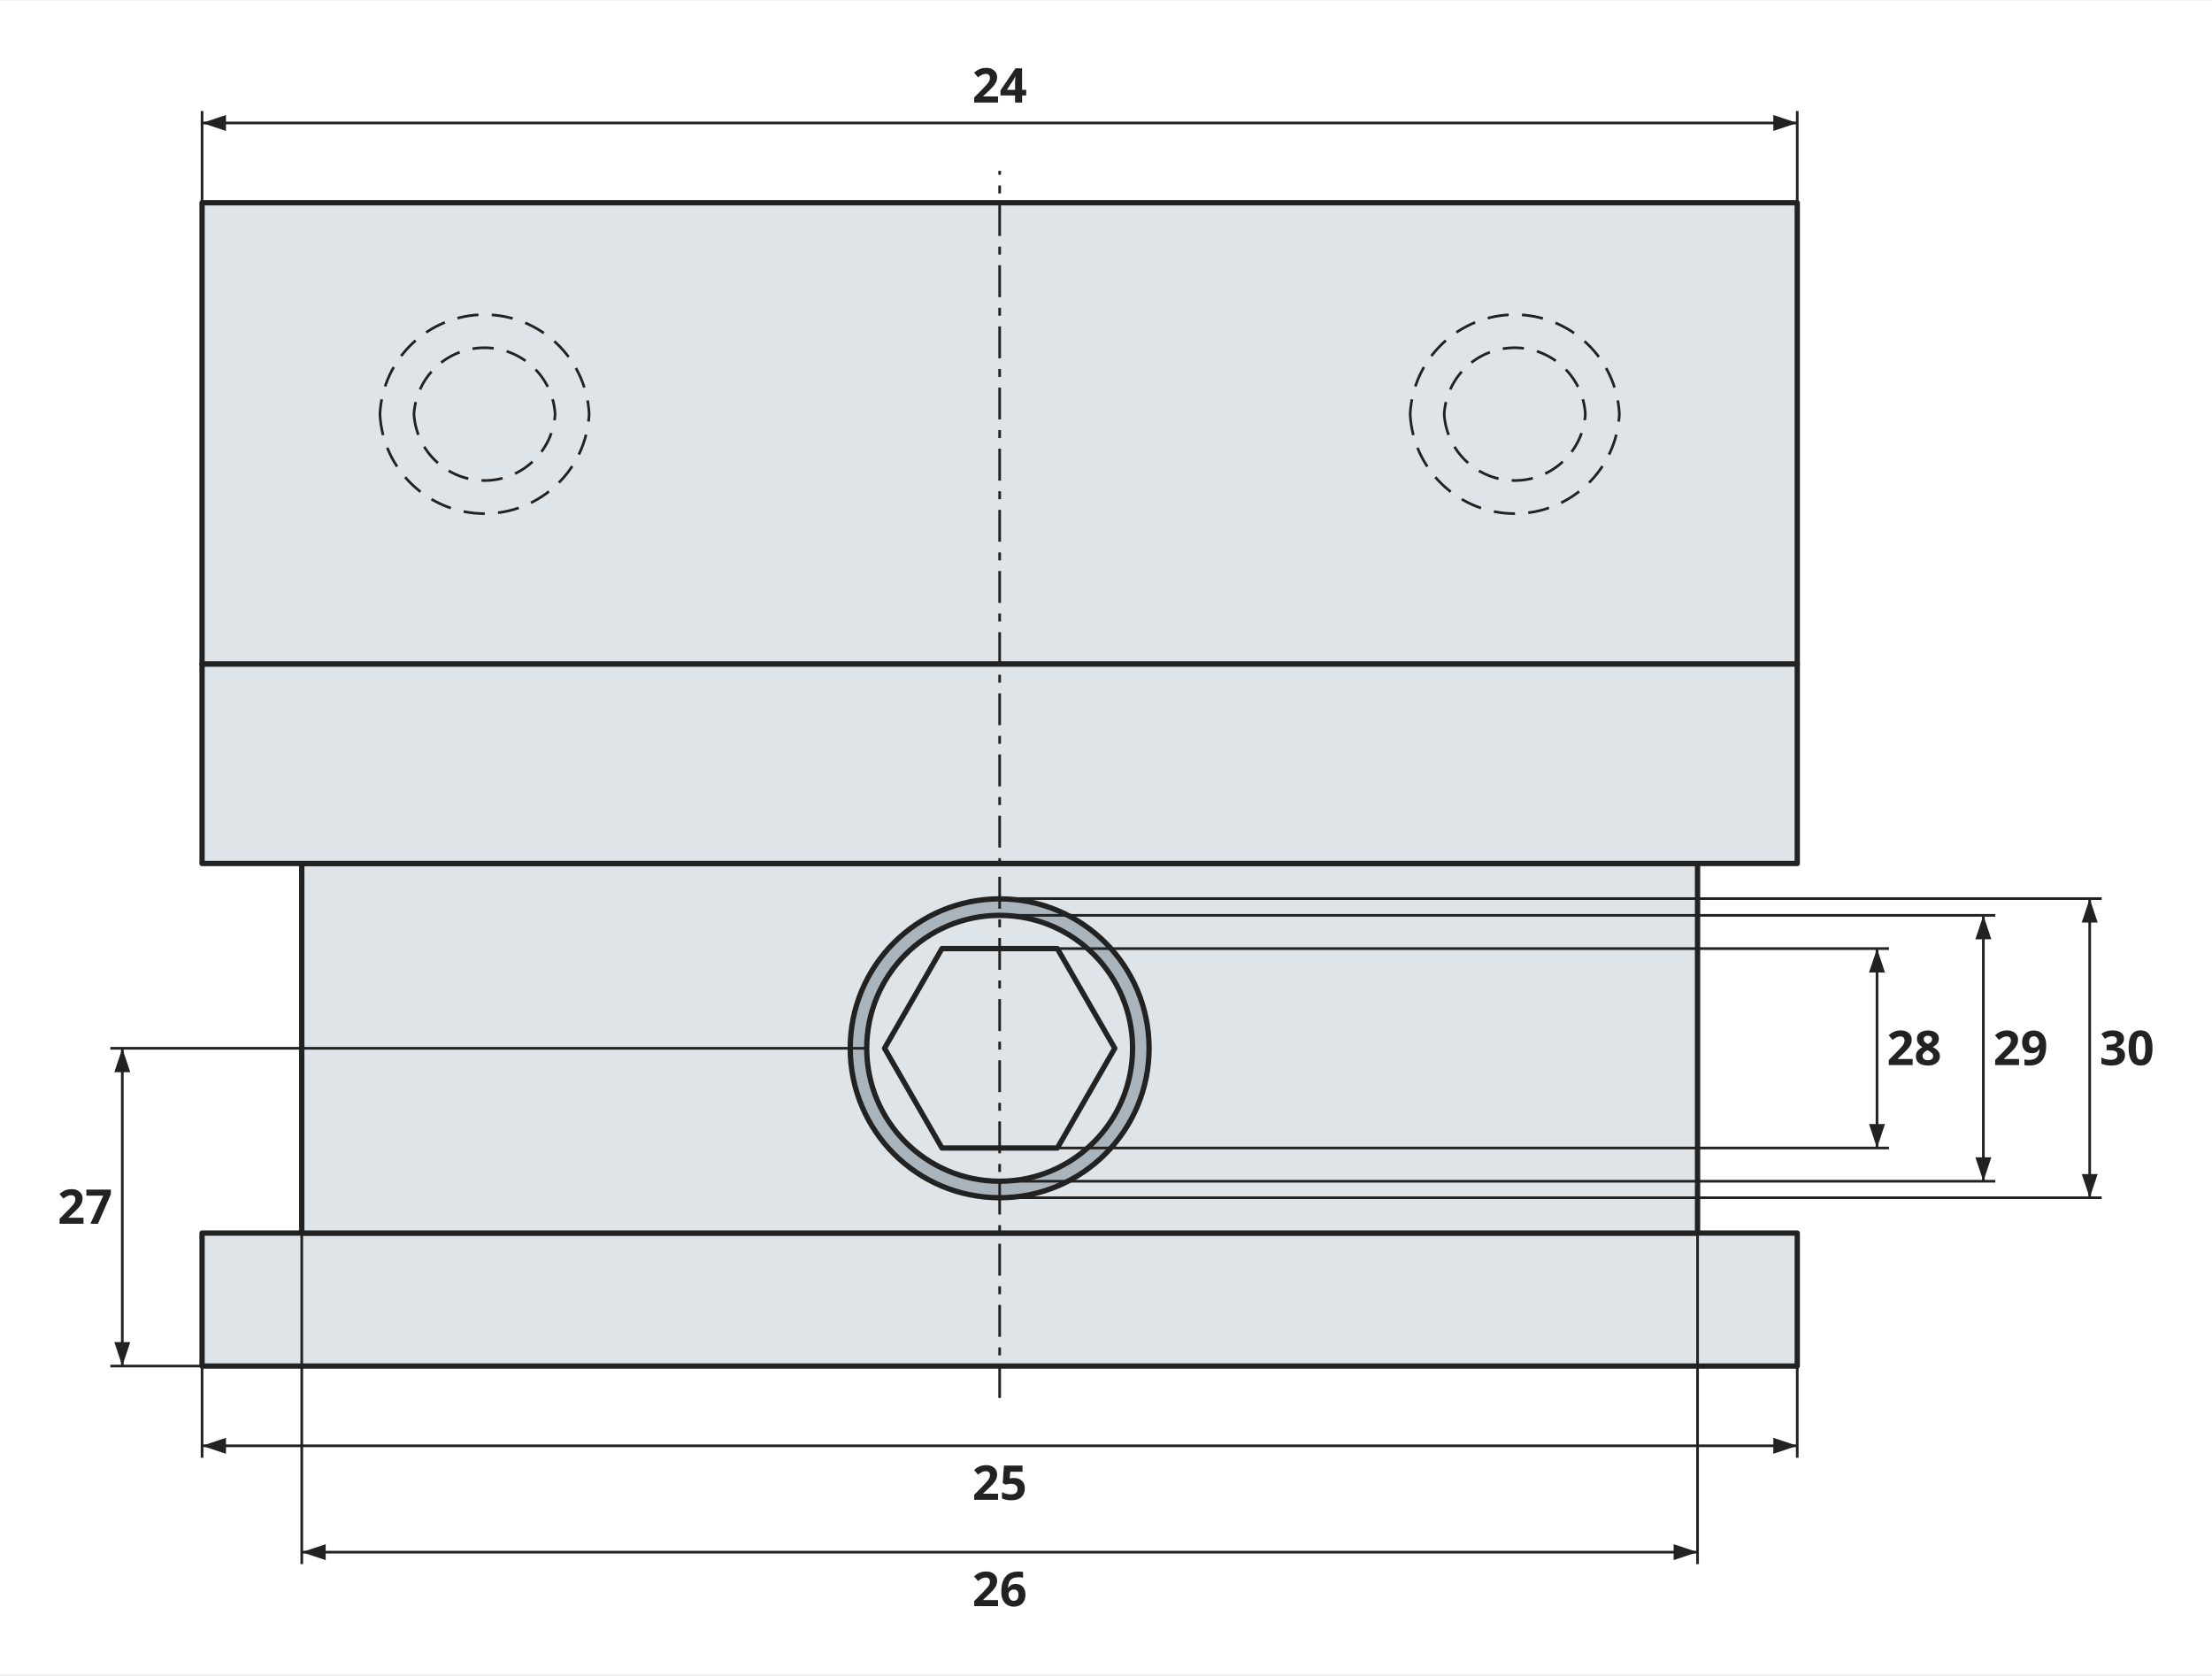
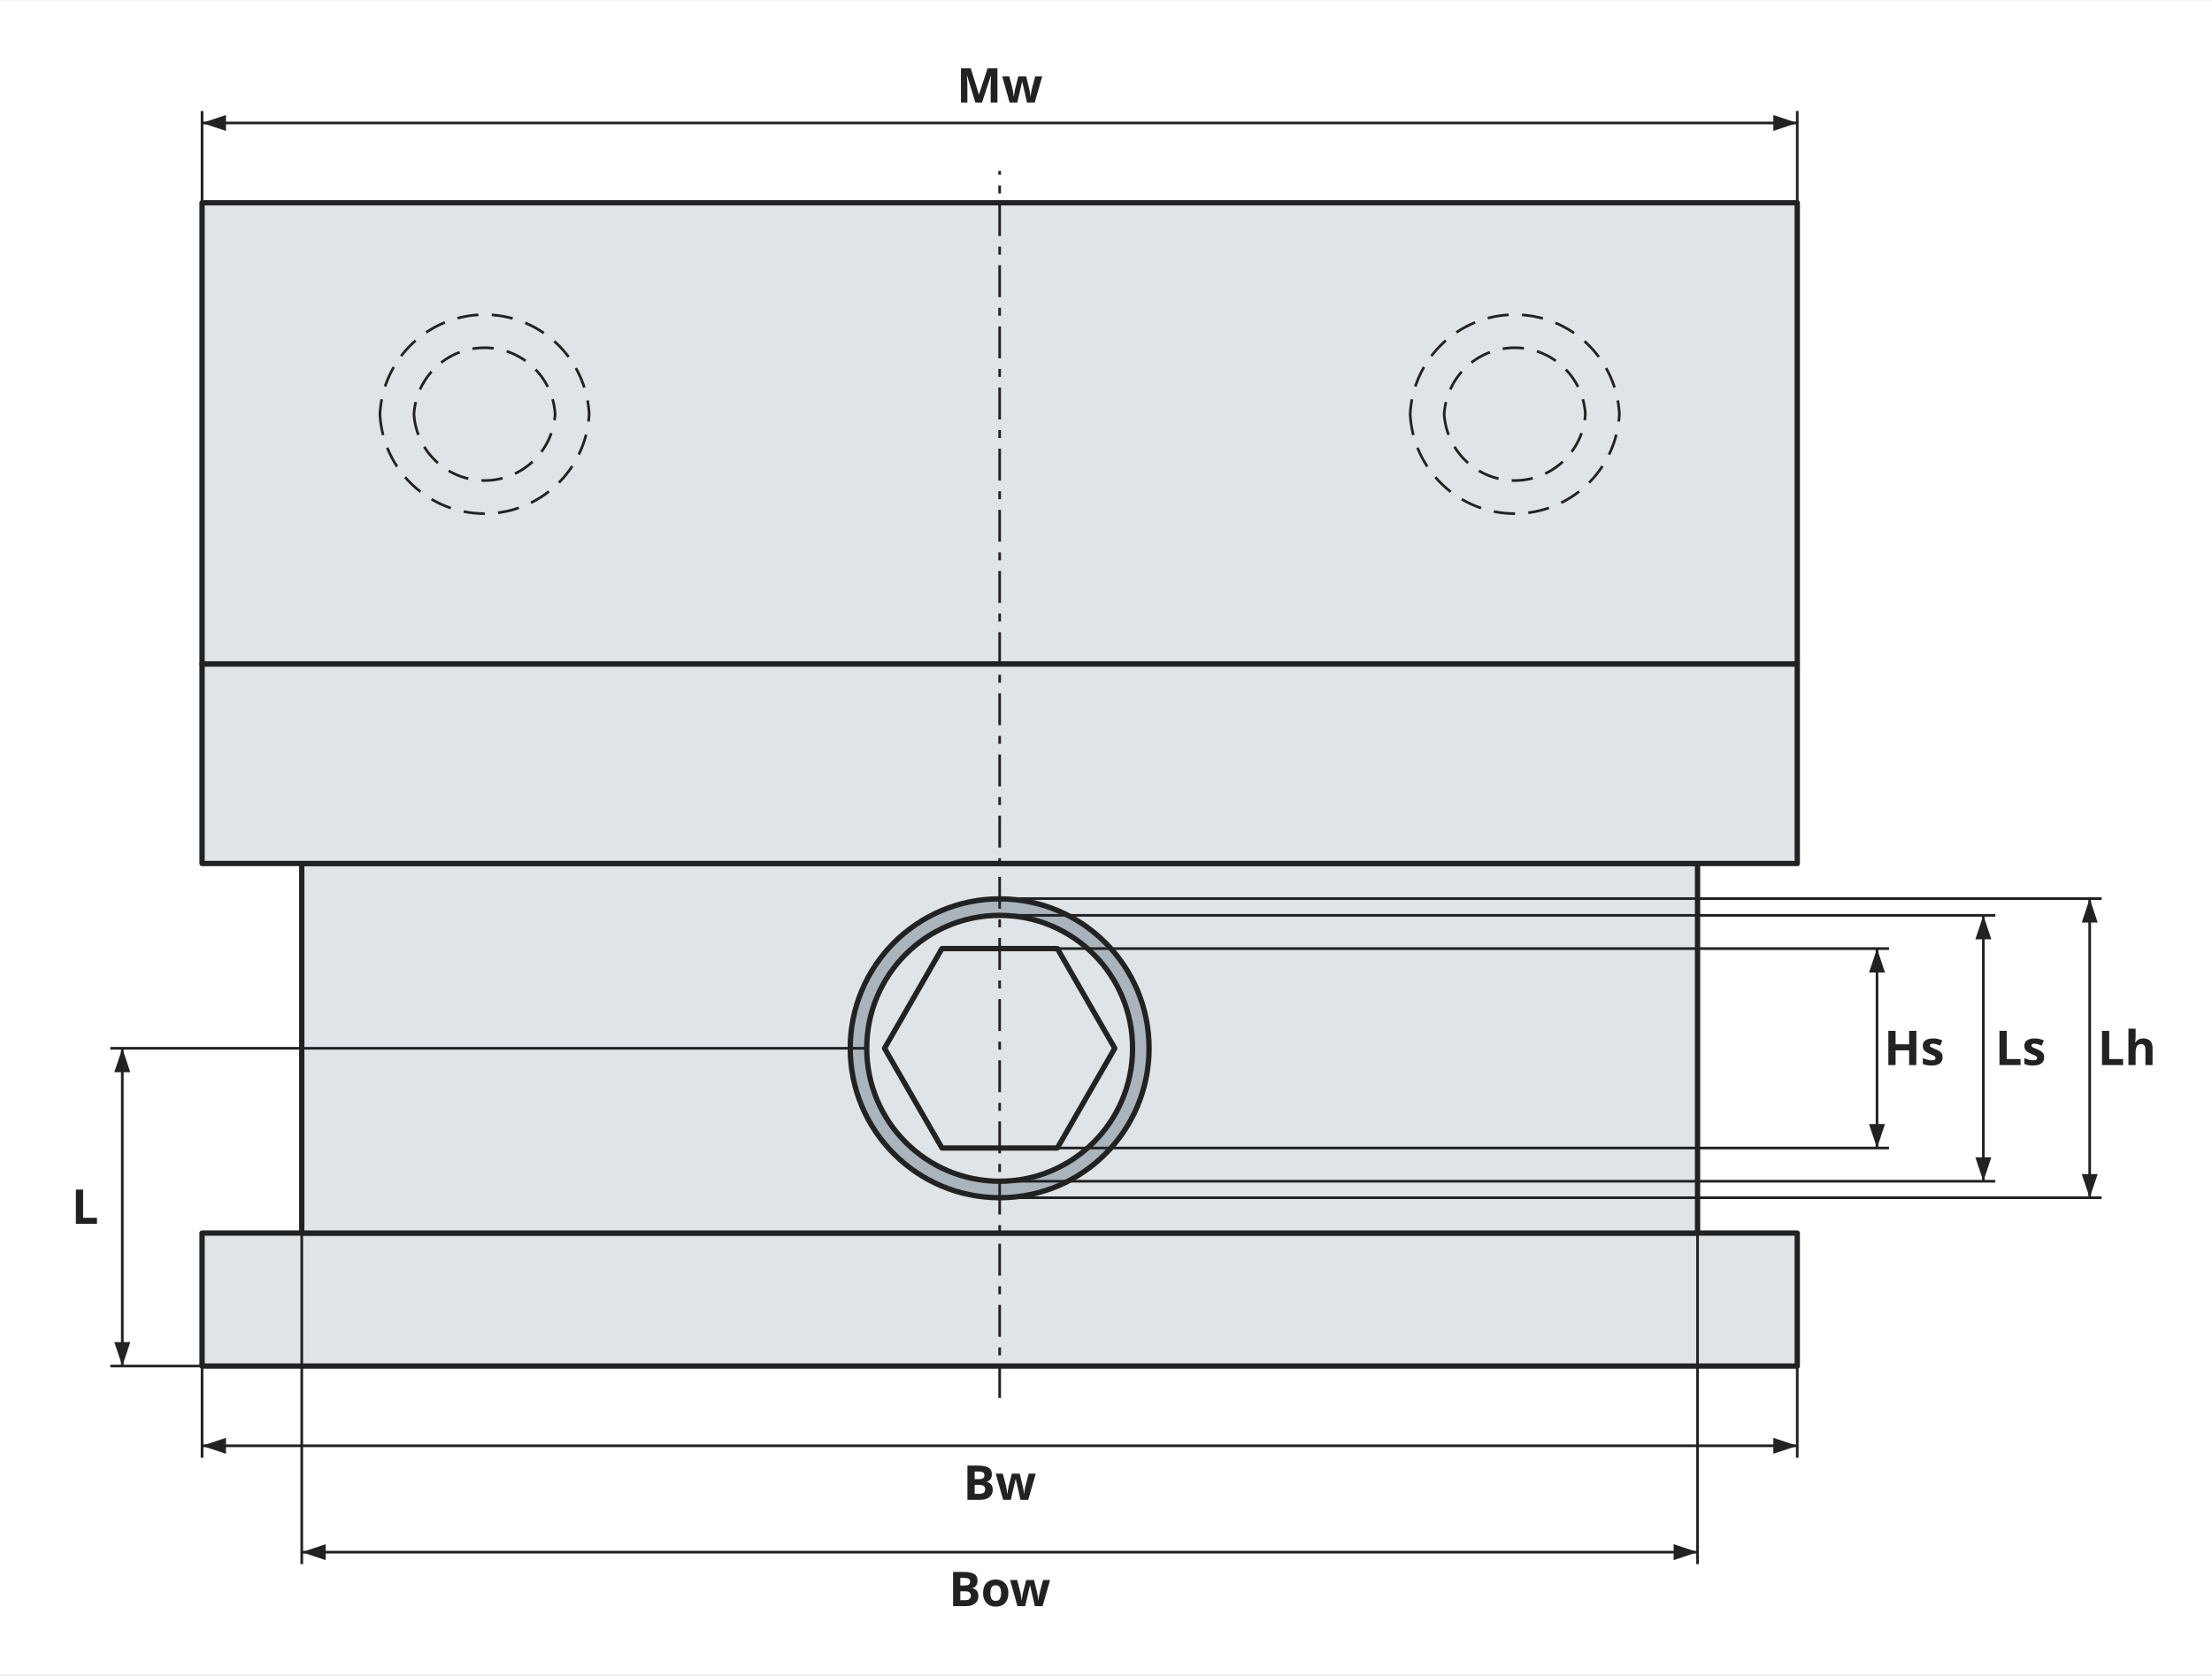
<svg xmlns="http://www.w3.org/2000/svg" viewBox="-376.0 -513.5 832.0 629.5" width="416" height="315">
  <rect x="-376.0" y="-513.5" width="832.0" height="629.5" fill="white" />
  <path d="M -300.0 -264.0 L 300.0 -264.0 L 300.0 -437.5 L -300.0 -437.5 Z" fill="#dfe4e8" stroke="#222222" stroke-width="2" stroke-linejoin="round" />
  <path d="M -300.0 -0.0 L 300.0 -0.0 L 300.0 -50.0 L -300.0 -50.0 Z" fill="#dfe4e8" stroke="#222222" stroke-width="2" stroke-linejoin="round" />
  <path d="M -262.5 -50.0 L 262.5 -50.0 L 262.5 -189.0 L -262.5 -189.0 Z" fill="#dfe4e8" stroke="#222222" stroke-width="2" stroke-linejoin="round" />
  <path d="M -300.0 -189.0 L 300.0 -189.0 L 300.0 -264.0 L -300.0 -264.0 Z" fill="#dfe4e8" stroke="#222222" stroke-width="2" stroke-linejoin="round" />
  <path d="M -56.2 -119.5 A 56.2 56.2 0 0 0 56.2 -119.5 A 56.2 56.2 0 0 0 -56.2 -119.5 Z" fill="#aab4bd" stroke="#222222" stroke-width="2" stroke-linejoin="round" />
  <path d="M -50.0 -119.5 A 50.0 50.0 0 0 0 50.0 -119.5 A 50.0 50.0 0 0 0 -50.0 -119.5 Z" fill="#dfe4e8" stroke="#222222" stroke-width="2" stroke-linejoin="round" />
  <path d="M 43.3 -119.5 L 21.7 -157.0 L -21.7 -157.0 L -43.3 -119.5 L -21.7 -82.0 L 21.7 -82.0 Z" fill="#dfe4e8" stroke="#222222" stroke-width="2" stroke-linejoin="round" />
  <path d="M -220.3 -358.0 A 26.6 26.6 0 0 0 -167.2 -358.0 A 26.6 26.6 0 0 0 -220.3 -358.0 Z" fill="none" stroke="#222222" stroke-width="1" stroke-linejoin="round" stroke-dasharray="8 5" />
  <path d="M -233.1 -358.0 A 39.4 39.4 0 0 0 -154.4 -358.0 A 39.4 39.4 0 0 0 -233.1 -358.0 Z" fill="none" stroke="#222222" stroke-width="1" stroke-linejoin="round" stroke-dasharray="8 5" />
  <path d="M 167.2 -358.0 A 26.6 26.6 0 0 0 220.3 -358.0 A 26.6 26.6 0 0 0 167.2 -358.0 Z" fill="none" stroke="#222222" stroke-width="1" stroke-linejoin="round" stroke-dasharray="8 5" />
  <path d="M 154.4 -358.0 A 39.4 39.4 0 0 0 233.1 -358.0 A 39.4 39.4 0 0 0 154.4 -358.0 Z" fill="none" stroke="#222222" stroke-width="1" stroke-linejoin="round" stroke-dasharray="8 5" />
  <path d="M 0.0 12.0 L 0.0 -449.5" fill="none" stroke="#222222" stroke-width="1" stroke-linejoin="round" stroke-dasharray="12 4 3 4" />
  <line x1="-300.0" y1="-437.5" x2="-300.0" y2="-472.0" stroke="#222222" stroke-width="1" />
  <line x1="300.0" y1="-437.5" x2="300.0" y2="-472.0" stroke="#222222" stroke-width="1" />
  <line x1="-300.0" y1="-467.5" x2="300.0" y2="-467.5" stroke="#222222" stroke-width="1" />
  <polygon points="-300.0,-467.5 -291.0,-470.5 -291.0,-464.5" fill="#222222" />
  <polygon points="300.0,-467.5 291.0,-470.5 291.0,-464.5" fill="#222222" />
-   <text x="0.0" y="-475.2" font-family="sans-serif" font-size="18" font-weight="bold" text-anchor="middle" fill="#222222">24</text>
+   <text x="0.0" y="-475.2" font-family="sans-serif" font-size="18" font-weight="bold" text-anchor="middle" fill="#222222">Mw</text>
  <line x1="-300.0" y1="-0.0" x2="-300.0" y2="34.5" stroke="#222222" stroke-width="1" />
  <line x1="300.0" y1="-0.0" x2="300.0" y2="34.5" stroke="#222222" stroke-width="1" />
  <line x1="-300.0" y1="30.0" x2="300.0" y2="30.0" stroke="#222222" stroke-width="1" />
  <polygon points="-300.0,30.0 -291.0,27.0 -291.0,33.0" fill="#222222" />
  <polygon points="300.0,30.0 291.0,27.0 291.0,33.0" fill="#222222" />
-   <text x="0.0" y="50.3" font-family="sans-serif" font-size="18" font-weight="bold" text-anchor="middle" fill="#222222">25</text>
+   <text x="0.0" y="50.3" font-family="sans-serif" font-size="18" font-weight="bold" text-anchor="middle" fill="#222222">Bw</text>
  <line x1="-262.5" y1="-50.0" x2="-262.5" y2="74.5" stroke="#222222" stroke-width="1" />
  <line x1="262.5" y1="-50.0" x2="262.5" y2="74.5" stroke="#222222" stroke-width="1" />
  <line x1="-262.5" y1="70.0" x2="262.5" y2="70.0" stroke="#222222" stroke-width="1" />
  <polygon points="-262.5,70.0 -253.5,67.0 -253.5,73.0" fill="#222222" />
  <polygon points="262.5,70.0 253.5,67.0 253.5,73.0" fill="#222222" />
-   <text x="0.0" y="90.3" font-family="sans-serif" font-size="18" font-weight="bold" text-anchor="middle" fill="#222222">26</text>
+   <text x="0.0" y="90.3" font-family="sans-serif" font-size="18" font-weight="bold" text-anchor="middle" fill="#222222">Bow</text>
  <line x1="-300.0" y1="-0.0" x2="-334.5" y2="-0.0" stroke="#222222" stroke-width="1" />
  <line x1="-50.0" y1="-119.5" x2="-334.5" y2="-119.5" stroke="#222222" stroke-width="1" />
  <line x1="-330.0" y1="-0.0" x2="-330.0" y2="-119.5" stroke="#222222" stroke-width="1" />
  <polygon points="-330.0,-0.0 -327.0,-9.0 -333.0,-9.0" fill="#222222" />
  <polygon points="-330.0,-119.5 -327.0,-110.5 -333.0,-110.5" fill="#222222" />
-   <text x="-344.0" y="-53.5" font-family="sans-serif" font-size="18" font-weight="bold" text-anchor="middle" fill="#222222">27</text>
+   <text x="-344.0" y="-53.5" font-family="sans-serif" font-size="18" font-weight="bold" text-anchor="middle" fill="#222222">L</text>
  <line x1="21.7" y1="-82.0" x2="334.5" y2="-82.0" stroke="#222222" stroke-width="1" />
  <line x1="21.7" y1="-157.0" x2="334.5" y2="-157.0" stroke="#222222" stroke-width="1" />
  <line x1="330.0" y1="-82.0" x2="330.0" y2="-157.0" stroke="#222222" stroke-width="1" />
  <polygon points="330.0,-82.0 333.0,-91.0 327.0,-91.0" fill="#222222" />
  <polygon points="330.0,-157.0 333.0,-148.0 327.0,-148.0" fill="#222222" />
-   <text x="344.0" y="-113.2" font-family="sans-serif" font-size="18" font-weight="bold" text-anchor="middle" fill="#222222">28</text>
+   <text x="344.0" y="-113.2" font-family="sans-serif" font-size="18" font-weight="bold" text-anchor="middle" fill="#222222">Hs</text>
  <line x1="0.0" y1="-69.5" x2="374.5" y2="-69.5" stroke="#222222" stroke-width="1" />
  <line x1="0.0" y1="-169.5" x2="374.5" y2="-169.5" stroke="#222222" stroke-width="1" />
  <line x1="370.0" y1="-69.5" x2="370.0" y2="-169.5" stroke="#222222" stroke-width="1" />
  <polygon points="370.0,-69.5 373.0,-78.5 367.0,-78.5" fill="#222222" />
  <polygon points="370.0,-169.5 373.0,-160.5 367.0,-160.5" fill="#222222" />
-   <text x="384.0" y="-113.2" font-family="sans-serif" font-size="18" font-weight="bold" text-anchor="middle" fill="#222222">29</text>
+   <text x="384.0" y="-113.2" font-family="sans-serif" font-size="18" font-weight="bold" text-anchor="middle" fill="#222222">Ls</text>
  <line x1="0.0" y1="-63.3" x2="414.5" y2="-63.3" stroke="#222222" stroke-width="1" />
  <line x1="0.0" y1="-175.8" x2="414.5" y2="-175.8" stroke="#222222" stroke-width="1" />
  <line x1="410.0" y1="-63.3" x2="410.0" y2="-175.8" stroke="#222222" stroke-width="1" />
  <polygon points="410.0,-63.3 413.0,-72.2 407.0,-72.2" fill="#222222" />
  <polygon points="410.0,-175.8 413.0,-166.8 407.0,-166.8" fill="#222222" />
-   <text x="424.0" y="-113.2" font-family="sans-serif" font-size="18" font-weight="bold" text-anchor="middle" fill="#222222">30</text>
+   <text x="424.0" y="-113.2" font-family="sans-serif" font-size="18" font-weight="bold" text-anchor="middle" fill="#222222">Lh</text>
</svg>
